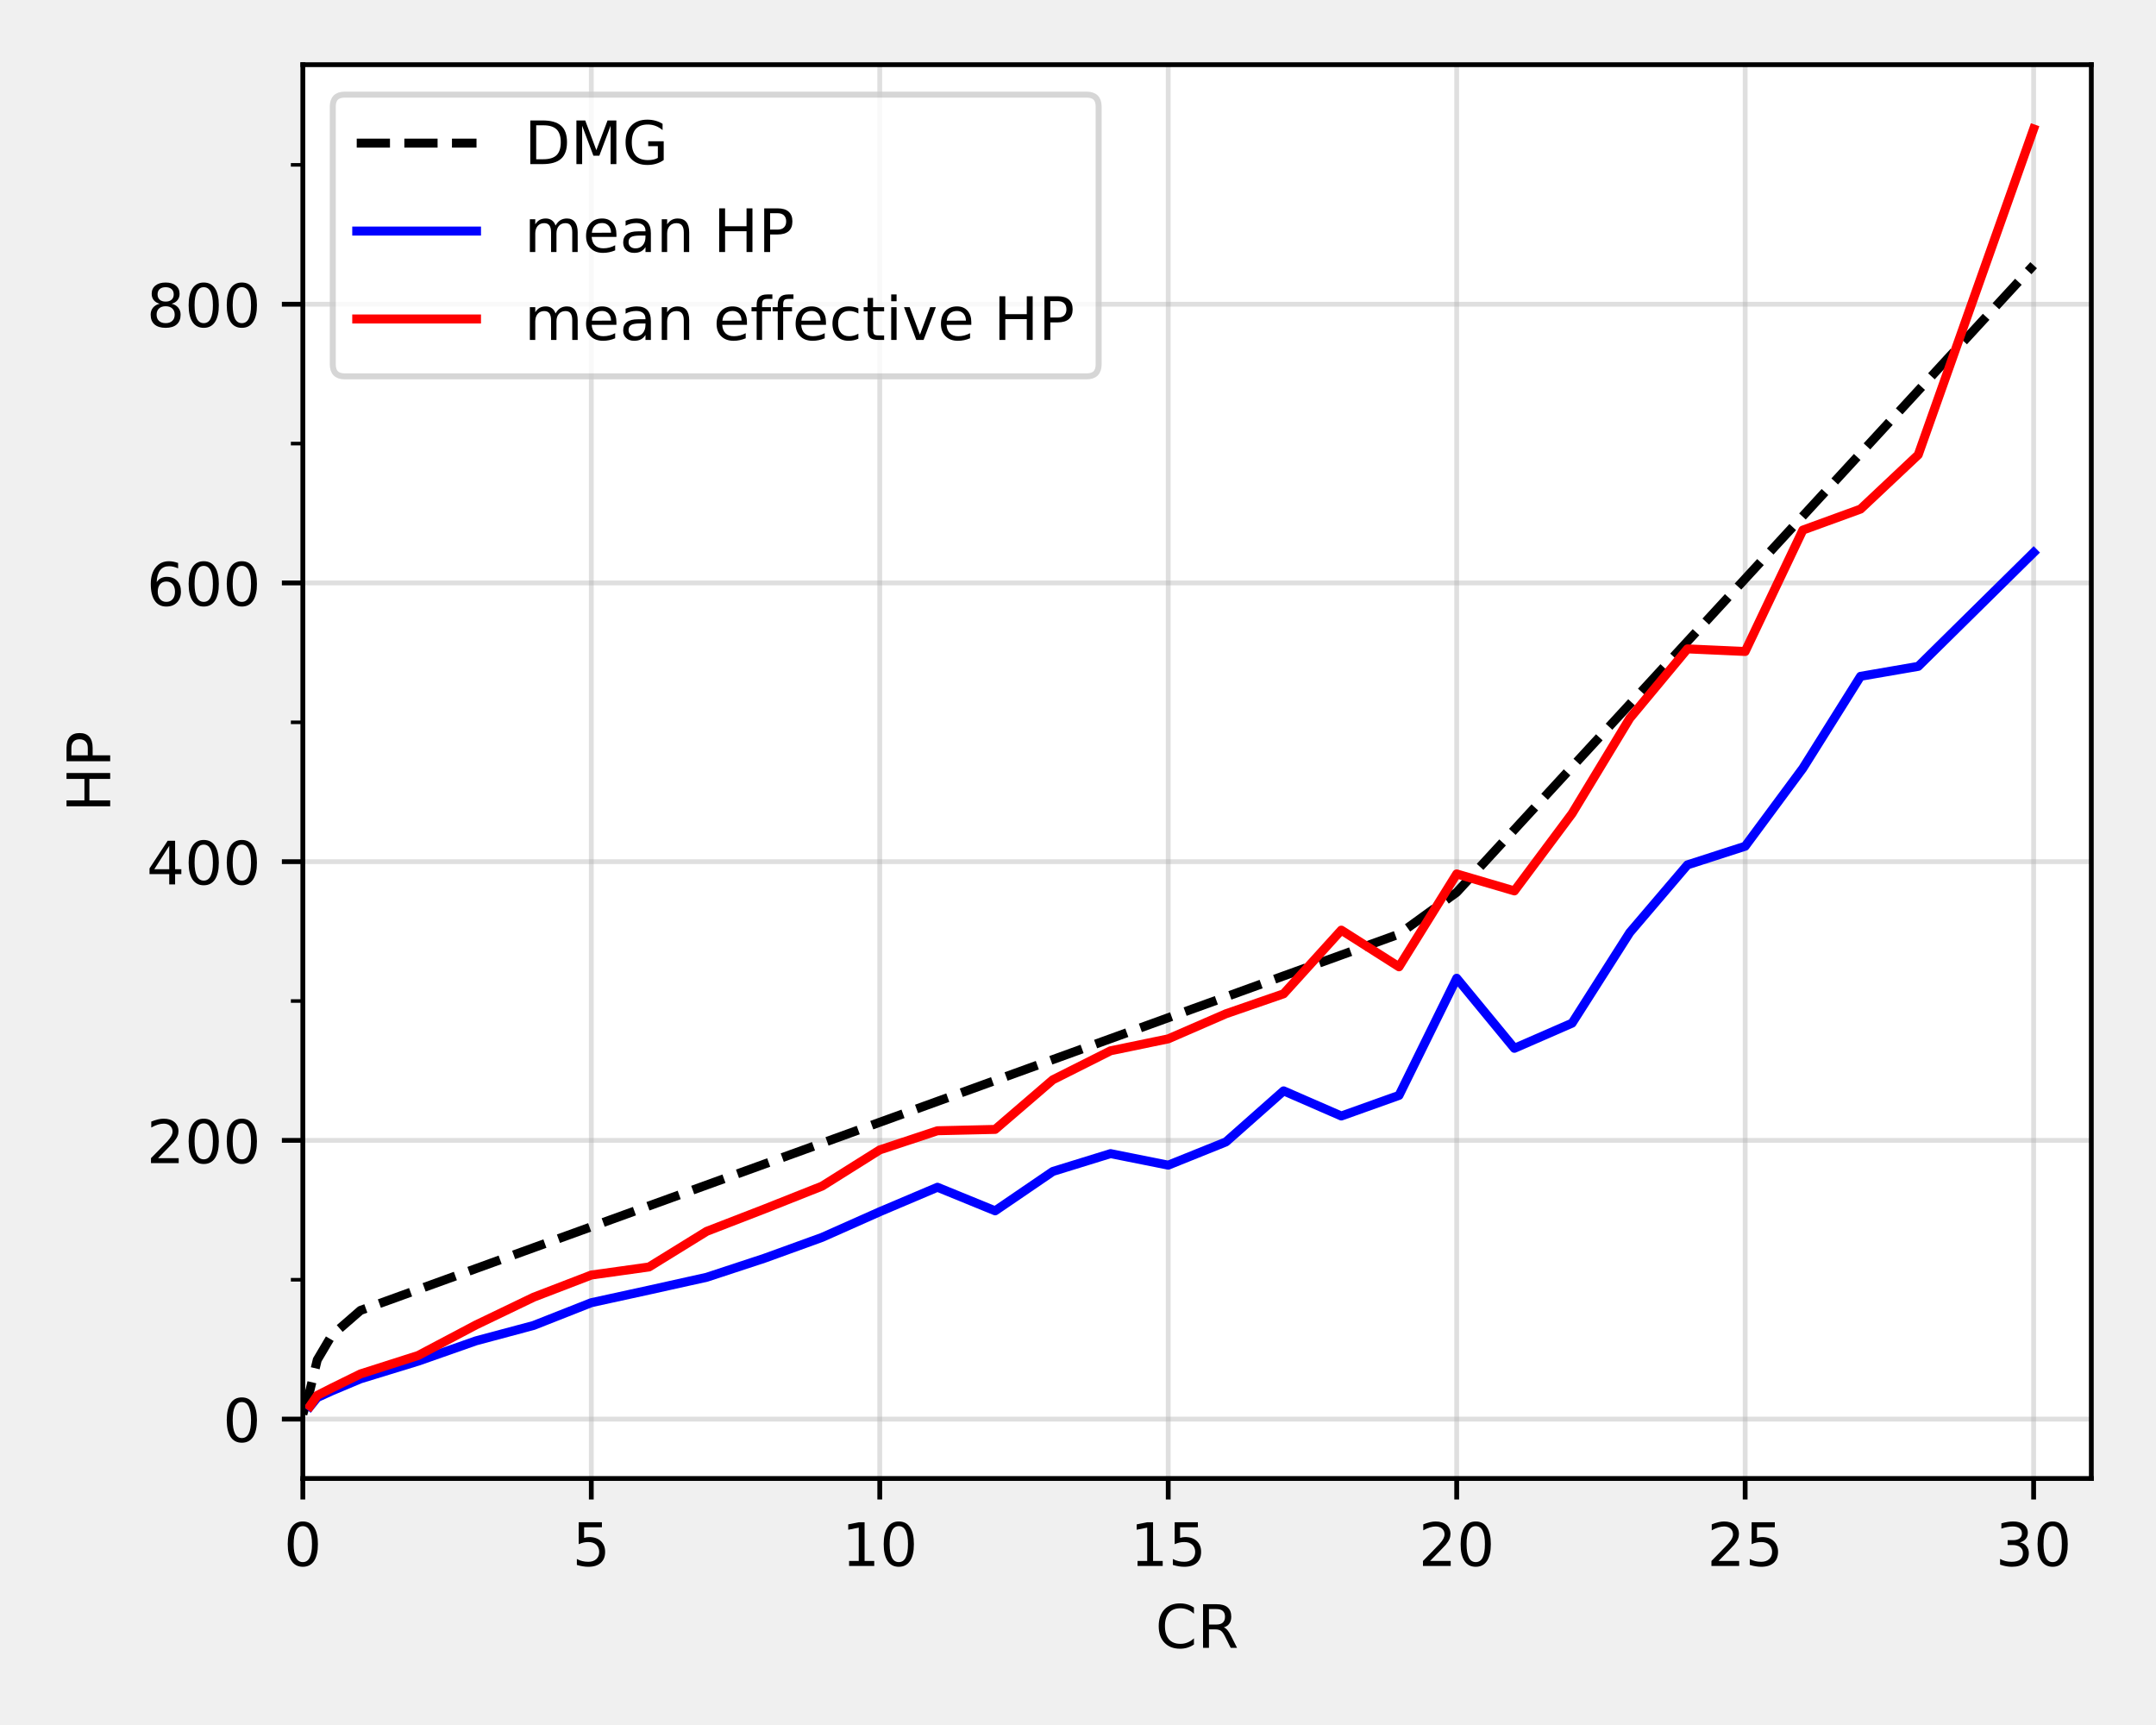
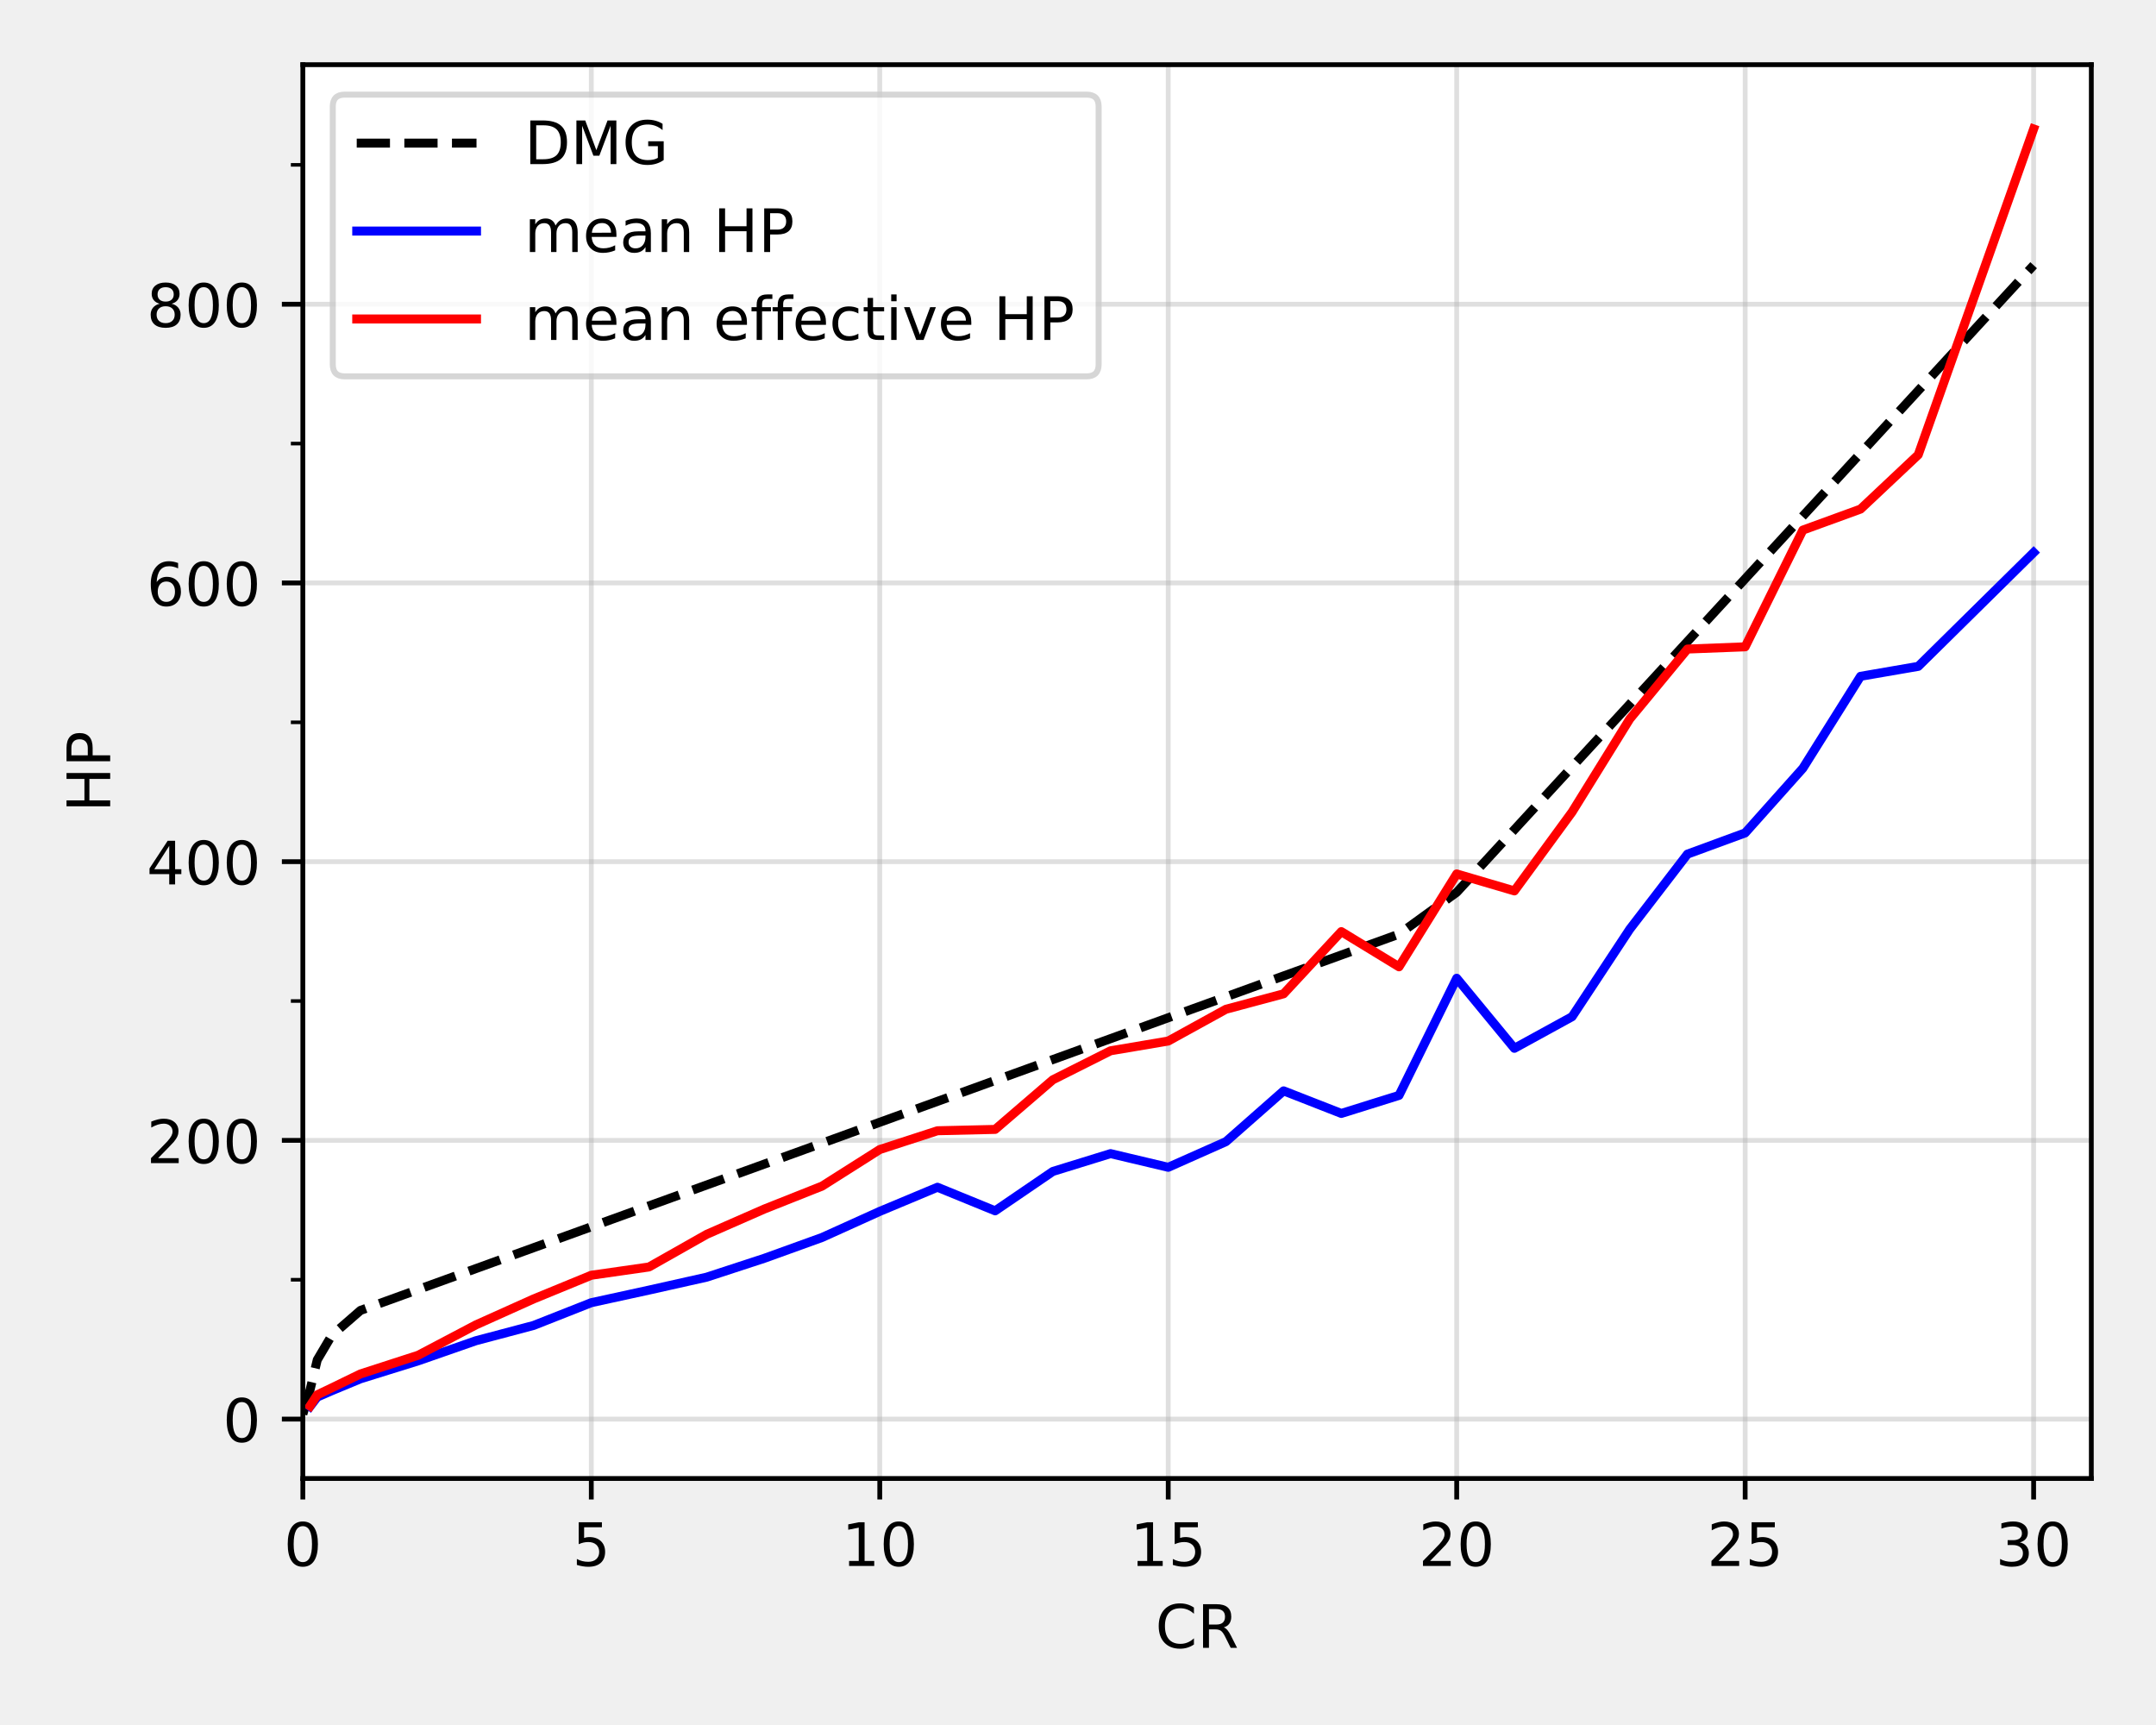
<svg xmlns="http://www.w3.org/2000/svg" xmlns:xlink="http://www.w3.org/1999/xlink" height="288pt" version="1.1" viewBox="0 0 360 288" width="360pt">
  <defs>
    <style type="text/css">*{stroke-linecap:butt;stroke-linejoin:round;}</style>
  </defs>
  <g id="figure_1">
    <g id="patch_1">
      <path d="M 0 288  L 360 288  L 360 0  L 0 0  z " style="fill:none;" />
    </g>
    <g id="axes_1">
      <g id="patch_2">
        <path d="M 50.566 246.844  L 349.2 246.844  L 349.2 10.8  L 50.566 10.8  z " style="fill:#ffffff;" />
      </g>
      <g id="matplotlib.axis_1">
        <g id="xtick_1">
          <g id="line2d_1">
-             <path clip-path="url(#p269c754203)" d="M 50.566 246.844  L 50.566 10.8  " style="fill:none;stroke:#b0b0b0;stroke-linecap:square;stroke-opacity:0.4;stroke-width:0.8;" />
+             <path clip-path="url(#p48619642fc)" d="M 50.566 246.844  L 50.566 10.8  " style="fill:none;stroke:#b0b0b0;stroke-linecap:square;stroke-opacity:0.4;stroke-width:0.8;" />
          </g>
          <g id="line2d_2">
            <defs>
-               <path d="M 0 0  L 0 3.5  " id="m56814d1c02" style="stroke:#000000;stroke-width:0.8;" />
-             </defs>
-             <g>
-               <use style="stroke:#000000;stroke-width:0.8;" x="50.566" xlink:href="#m56814d1c02" y="246.844" />
+               <path d="M 0 0  L 0 3.5  " id="mcdca0d9399" style="stroke:#000000;stroke-width:0.8;" />
+             </defs>
+             <g>
+               <use style="stroke:#000000;stroke-width:0.8;" x="50.566" xlink:href="#mcdca0d9399" y="246.844" />
            </g>
          </g>
          <g id="text_1">
            <g transform="translate(47.38437 261.4422)scale(0.1 -0.1)">
              <defs>
                <path d="M 31.781 66.406  Q 24.172 66.406 20.328 58.906  Q 16.5 51.422 16.5 36.375  Q 16.5 21.391 20.328 13.891  Q 24.172 6.391 31.781 6.391  Q 39.453 6.391 43.281 13.891  Q 47.125 21.391 47.125 36.375  Q 47.125 51.422 43.281 58.906  Q 39.453 66.406 31.781 66.406  z M 31.781 74.219  Q 44.047 74.219 50.516 64.516  Q 56.984 54.828 56.984 36.375  Q 56.984 17.969 50.516 8.266  Q 44.047 -1.422 31.781 -1.422  Q 19.531 -1.422 13.062 8.266  Q 6.594 17.969 6.594 36.375  Q 6.594 54.828 13.062 64.516  Q 19.531 74.219 31.781 74.219  z " id="DejaVuSans-48" />
              </defs>
              <use xlink:href="#DejaVuSans-48" />
            </g>
          </g>
        </g>
        <g id="xtick_2">
          <g id="line2d_3">
-             <path clip-path="url(#p269c754203)" d="M 98.732 246.844  L 98.732 10.8  " style="fill:none;stroke:#b0b0b0;stroke-linecap:square;stroke-opacity:0.4;stroke-width:0.8;" />
+             <path clip-path="url(#p48619642fc)" d="M 98.732 246.844  L 98.732 10.8  " style="fill:none;stroke:#b0b0b0;stroke-linecap:square;stroke-opacity:0.4;stroke-width:0.8;" />
          </g>
          <g id="line2d_4">
            <g>
-               <use style="stroke:#000000;stroke-width:0.8;" x="98.732" xlink:href="#m56814d1c02" y="246.844" />
+               <use style="stroke:#000000;stroke-width:0.8;" x="98.732" xlink:href="#mcdca0d9399" y="246.844" />
            </g>
          </g>
          <g id="text_2">
            <g transform="translate(95.55121 261.4422)scale(0.1 -0.1)">
              <defs>
                <path d="M 10.797 72.906  L 49.516 72.906  L 49.516 64.594  L 19.828 64.594  L 19.828 46.734  Q 21.969 47.469 24.109 47.828  Q 26.266 48.188 28.422 48.188  Q 40.625 48.188 47.75 41.5  Q 54.891 34.812 54.891 23.391  Q 54.891 11.625 47.562 5.094  Q 40.234 -1.422 26.906 -1.422  Q 22.312 -1.422 17.547 -0.641  Q 12.797 0.141 7.719 1.703  L 7.719 11.625  Q 12.109 9.234 16.797 8.062  Q 21.484 6.891 26.703 6.891  Q 35.156 6.891 40.078 11.328  Q 45.016 15.766 45.016 23.391  Q 45.016 31 40.078 35.438  Q 35.156 39.891 26.703 39.891  Q 22.75 39.891 18.812 39.016  Q 14.891 38.141 10.797 36.281  z " id="DejaVuSans-53" />
              </defs>
              <use xlink:href="#DejaVuSans-53" />
            </g>
          </g>
        </g>
        <g id="xtick_3">
          <g id="line2d_5">
-             <path clip-path="url(#p269c754203)" d="M 146.899 246.844  L 146.899 10.8  " style="fill:none;stroke:#b0b0b0;stroke-linecap:square;stroke-opacity:0.4;stroke-width:0.8;" />
+             <path clip-path="url(#p48619642fc)" d="M 146.899 246.844  L 146.899 10.8  " style="fill:none;stroke:#b0b0b0;stroke-linecap:square;stroke-opacity:0.4;stroke-width:0.8;" />
          </g>
          <g id="line2d_6">
            <g>
-               <use style="stroke:#000000;stroke-width:0.8;" x="146.899" xlink:href="#m56814d1c02" y="246.844" />
+               <use style="stroke:#000000;stroke-width:0.8;" x="146.899" xlink:href="#mcdca0d9399" y="246.844" />
            </g>
          </g>
          <g id="text_3">
            <g transform="translate(140.5368 261.4422)scale(0.1 -0.1)">
              <defs>
                <path d="M 12.406 8.297  L 28.516 8.297  L 28.516 63.922  L 10.984 60.406  L 10.984 69.391  L 28.422 72.906  L 38.281 72.906  L 38.281 8.297  L 54.391 8.297  L 54.391 0  L 12.406 0  z " id="DejaVuSans-49" />
              </defs>
              <use xlink:href="#DejaVuSans-49" />
              <use x="63.623" xlink:href="#DejaVuSans-48" />
            </g>
          </g>
        </g>
        <g id="xtick_4">
          <g id="line2d_7">
-             <path clip-path="url(#p269c754203)" d="M 195.066 246.844  L 195.066 10.8  " style="fill:none;stroke:#b0b0b0;stroke-linecap:square;stroke-opacity:0.4;stroke-width:0.8;" />
+             <path clip-path="url(#p48619642fc)" d="M 195.066 246.844  L 195.066 10.8  " style="fill:none;stroke:#b0b0b0;stroke-linecap:square;stroke-opacity:0.4;stroke-width:0.8;" />
          </g>
          <g id="line2d_8">
            <g>
-               <use style="stroke:#000000;stroke-width:0.8;" x="195.066" xlink:href="#m56814d1c02" y="246.844" />
+               <use style="stroke:#000000;stroke-width:0.8;" x="195.066" xlink:href="#mcdca0d9399" y="246.844" />
            </g>
          </g>
          <g id="text_4">
            <g transform="translate(188.7036 261.4422)scale(0.1 -0.1)">
              <use xlink:href="#DejaVuSans-49" />
              <use x="63.623" xlink:href="#DejaVuSans-53" />
            </g>
          </g>
        </g>
        <g id="xtick_5">
          <g id="line2d_9">
-             <path clip-path="url(#p269c754203)" d="M 243.233 246.844  L 243.233 10.8  " style="fill:none;stroke:#b0b0b0;stroke-linecap:square;stroke-opacity:0.4;stroke-width:0.8;" />
+             <path clip-path="url(#p48619642fc)" d="M 243.233 246.844  L 243.233 10.8  " style="fill:none;stroke:#b0b0b0;stroke-linecap:square;stroke-opacity:0.4;stroke-width:0.8;" />
          </g>
          <g id="line2d_10">
            <g>
-               <use style="stroke:#000000;stroke-width:0.8;" x="243.233" xlink:href="#m56814d1c02" y="246.844" />
+               <use style="stroke:#000000;stroke-width:0.8;" x="243.233" xlink:href="#mcdca0d9399" y="246.844" />
            </g>
          </g>
          <g id="text_5">
            <g transform="translate(236.8705 261.4422)scale(0.1 -0.1)">
              <defs>
                <path d="M 19.188 8.297  L 53.609 8.297  L 53.609 0  L 7.328 0  L 7.328 8.297  Q 12.938 14.109 22.625 23.891  Q 32.328 33.688 34.812 36.531  Q 39.547 41.844 41.422 45.531  Q 43.312 49.219 43.312 52.781  Q 43.312 58.594 39.234 62.25  Q 35.156 65.922 28.609 65.922  Q 23.969 65.922 18.812 64.312  Q 13.672 62.703 7.812 59.422  L 7.812 69.391  Q 13.766 71.781 18.938 73  Q 24.125 74.219 28.422 74.219  Q 39.75 74.219 46.484 68.547  Q 53.219 62.891 53.219 53.422  Q 53.219 48.922 51.531 44.891  Q 49.859 40.875 45.406 35.406  Q 44.188 33.984 37.641 27.219  Q 31.109 20.453 19.188 8.297  z " id="DejaVuSans-50" />
              </defs>
              <use xlink:href="#DejaVuSans-50" />
              <use x="63.623" xlink:href="#DejaVuSans-48" />
            </g>
          </g>
        </g>
        <g id="xtick_6">
          <g id="line2d_11">
-             <path clip-path="url(#p269c754203)" d="M 291.4 246.844  L 291.4 10.8  " style="fill:none;stroke:#b0b0b0;stroke-linecap:square;stroke-opacity:0.4;stroke-width:0.8;" />
+             <path clip-path="url(#p48619642fc)" d="M 291.4 246.844  L 291.4 10.8  " style="fill:none;stroke:#b0b0b0;stroke-linecap:square;stroke-opacity:0.4;stroke-width:0.8;" />
          </g>
          <g id="line2d_12">
            <g>
-               <use style="stroke:#000000;stroke-width:0.8;" x="291.4" xlink:href="#m56814d1c02" y="246.844" />
+               <use style="stroke:#000000;stroke-width:0.8;" x="291.4" xlink:href="#mcdca0d9399" y="246.844" />
            </g>
          </g>
          <g id="text_6">
            <g transform="translate(285.0373 261.4422)scale(0.1 -0.1)">
              <use xlink:href="#DejaVuSans-50" />
              <use x="63.623" xlink:href="#DejaVuSans-53" />
            </g>
          </g>
        </g>
        <g id="xtick_7">
          <g id="line2d_13">
-             <path clip-path="url(#p269c754203)" d="M 339.567 246.844  L 339.567 10.8  " style="fill:none;stroke:#b0b0b0;stroke-linecap:square;stroke-opacity:0.4;stroke-width:0.8;" />
+             <path clip-path="url(#p48619642fc)" d="M 339.567 246.844  L 339.567 10.8  " style="fill:none;stroke:#b0b0b0;stroke-linecap:square;stroke-opacity:0.4;stroke-width:0.8;" />
          </g>
          <g id="line2d_14">
            <g>
-               <use style="stroke:#000000;stroke-width:0.8;" x="339.567" xlink:href="#m56814d1c02" y="246.844" />
+               <use style="stroke:#000000;stroke-width:0.8;" x="339.567" xlink:href="#mcdca0d9399" y="246.844" />
            </g>
          </g>
          <g id="text_7">
            <g transform="translate(333.2041 261.4422)scale(0.1 -0.1)">
              <defs>
                <path d="M 40.578 39.312  Q 47.656 37.797 51.625 33  Q 55.609 28.219 55.609 21.188  Q 55.609 10.406 48.188 4.484  Q 40.766 -1.422 27.094 -1.422  Q 22.516 -1.422 17.656 -0.516  Q 12.797 0.391 7.625 2.203  L 7.625 11.719  Q 11.719 9.328 16.594 8.109  Q 21.484 6.891 26.812 6.891  Q 36.078 6.891 40.938 10.547  Q 45.797 14.203 45.797 21.188  Q 45.797 27.641 41.281 31.266  Q 36.766 34.906 28.719 34.906  L 20.219 34.906  L 20.219 43.016  L 29.109 43.016  Q 36.375 43.016 40.234 45.922  Q 44.094 48.828 44.094 54.297  Q 44.094 59.906 40.109 62.906  Q 36.141 65.922 28.719 65.922  Q 24.656 65.922 20.016 65.031  Q 15.375 64.156 9.812 62.312  L 9.812 71.094  Q 15.438 72.656 20.344 73.438  Q 25.25 74.219 29.594 74.219  Q 40.828 74.219 47.359 69.109  Q 53.906 64.016 53.906 55.328  Q 53.906 49.266 50.438 45.094  Q 46.969 40.922 40.578 39.312  z " id="DejaVuSans-51" />
              </defs>
              <use xlink:href="#DejaVuSans-51" />
              <use x="63.623" xlink:href="#DejaVuSans-48" />
            </g>
          </g>
        </g>
        <g id="text_8">
          <g transform="translate(192.9172 275.1203)scale(0.1 -0.1)">
            <defs>
              <path d="M 64.406 67.281  L 64.406 56.891  Q 59.422 61.531 53.781 63.812  Q 48.141 66.109 41.797 66.109  Q 29.297 66.109 22.656 58.469  Q 16.016 50.828 16.016 36.375  Q 16.016 21.969 22.656 14.328  Q 29.297 6.688 41.797 6.688  Q 48.141 6.688 53.781 8.984  Q 59.422 11.281 64.406 15.922  L 64.406 5.609  Q 59.234 2.094 53.438 0.328  Q 47.656 -1.422 41.219 -1.422  Q 24.656 -1.422 15.125 8.703  Q 5.609 18.844 5.609 36.375  Q 5.609 53.953 15.125 64.078  Q 24.656 74.219 41.219 74.219  Q 47.75 74.219 53.531 72.484  Q 59.328 70.75 64.406 67.281  z " id="DejaVuSans-67" />
              <path d="M 44.391 34.188  Q 47.562 33.109 50.562 29.594  Q 53.562 26.078 56.594 19.922  L 66.609 0  L 56 0  L 46.688 18.703  Q 43.062 26.031 39.672 28.422  Q 36.281 30.812 30.422 30.812  L 19.672 30.812  L 19.672 0  L 9.812 0  L 9.812 72.906  L 32.078 72.906  Q 44.578 72.906 50.734 67.672  Q 56.891 62.453 56.891 51.906  Q 56.891 45.016 53.688 40.469  Q 50.484 35.938 44.391 34.188  z M 19.672 64.797  L 19.672 38.922  L 32.078 38.922  Q 39.203 38.922 42.844 42.219  Q 46.484 45.516 46.484 51.906  Q 46.484 58.297 42.844 61.547  Q 39.203 64.797 32.078 64.797  z " id="DejaVuSans-82" />
            </defs>
            <use xlink:href="#DejaVuSans-67" />
            <use x="69.824" xlink:href="#DejaVuSans-82" />
          </g>
        </g>
      </g>
      <g id="matplotlib.axis_2">
        <g id="ytick_1">
          <g id="line2d_15">
-             <path clip-path="url(#p269c754203)" d="M 50.566 236.929  L 349.2 236.929  " style="fill:none;stroke:#b0b0b0;stroke-linecap:square;stroke-opacity:0.4;stroke-width:0.8;" />
+             <path clip-path="url(#p48619642fc)" d="M 50.566 236.929  L 349.2 236.929  " style="fill:none;stroke:#b0b0b0;stroke-linecap:square;stroke-opacity:0.4;stroke-width:0.8;" />
          </g>
          <g id="line2d_16">
            <defs>
-               <path d="M 0 0  L -3.5 0  " id="m4196ffa726" style="stroke:#000000;stroke-width:0.8;" />
-             </defs>
-             <g>
-               <use style="stroke:#000000;stroke-width:0.8;" x="50.566" xlink:href="#m4196ffa726" y="236.929" />
+               <path d="M 0 0  L -3.5 0  " id="m11ad06d0b3" style="stroke:#000000;stroke-width:0.8;" />
+             </defs>
+             <g>
+               <use style="stroke:#000000;stroke-width:0.8;" x="50.566" xlink:href="#m11ad06d0b3" y="236.929" />
            </g>
          </g>
          <g id="text_9">
            <g transform="translate(37.20312 240.7281)scale(0.1 -0.1)">
              <use xlink:href="#DejaVuSans-48" />
            </g>
          </g>
        </g>
        <g id="ytick_2">
          <g id="line2d_17">
-             <path clip-path="url(#p269c754203)" d="M 50.566 190.395  L 349.2 190.395  " style="fill:none;stroke:#b0b0b0;stroke-linecap:square;stroke-opacity:0.4;stroke-width:0.8;" />
+             <path clip-path="url(#p48619642fc)" d="M 50.566 190.395  L 349.2 190.395  " style="fill:none;stroke:#b0b0b0;stroke-linecap:square;stroke-opacity:0.4;stroke-width:0.8;" />
          </g>
          <g id="line2d_18">
            <g>
-               <use style="stroke:#000000;stroke-width:0.8;" x="50.566" xlink:href="#m4196ffa726" y="190.395" />
+               <use style="stroke:#000000;stroke-width:0.8;" x="50.566" xlink:href="#m11ad06d0b3" y="190.395" />
            </g>
          </g>
          <g id="text_10">
            <g transform="translate(24.47812 194.1937)scale(0.1 -0.1)">
              <use xlink:href="#DejaVuSans-50" />
              <use x="63.623" xlink:href="#DejaVuSans-48" />
              <use x="127.246" xlink:href="#DejaVuSans-48" />
            </g>
          </g>
        </g>
        <g id="ytick_3">
          <g id="line2d_19">
-             <path clip-path="url(#p269c754203)" d="M 50.566 143.86  L 349.2 143.86  " style="fill:none;stroke:#b0b0b0;stroke-linecap:square;stroke-opacity:0.4;stroke-width:0.8;" />
+             <path clip-path="url(#p48619642fc)" d="M 50.566 143.86  L 349.2 143.86  " style="fill:none;stroke:#b0b0b0;stroke-linecap:square;stroke-opacity:0.4;stroke-width:0.8;" />
          </g>
          <g id="line2d_20">
            <g>
-               <use style="stroke:#000000;stroke-width:0.8;" x="50.566" xlink:href="#m4196ffa726" y="143.86" />
+               <use style="stroke:#000000;stroke-width:0.8;" x="50.566" xlink:href="#m11ad06d0b3" y="143.86" />
            </g>
          </g>
          <g id="text_11">
            <g transform="translate(24.47812 147.6594)scale(0.1 -0.1)">
              <defs>
                <path d="M 37.797 64.312  L 12.891 25.391  L 37.797 25.391  z M 35.203 72.906  L 47.609 72.906  L 47.609 25.391  L 58.016 25.391  L 58.016 17.188  L 47.609 17.188  L 47.609 0  L 37.797 0  L 37.797 17.188  L 4.891 17.188  L 4.891 26.703  z " id="DejaVuSans-52" />
              </defs>
              <use xlink:href="#DejaVuSans-52" />
              <use x="63.623" xlink:href="#DejaVuSans-48" />
              <use x="127.246" xlink:href="#DejaVuSans-48" />
            </g>
          </g>
        </g>
        <g id="ytick_4">
          <g id="line2d_21">
-             <path clip-path="url(#p269c754203)" d="M 50.566 97.326  L 349.2 97.326  " style="fill:none;stroke:#b0b0b0;stroke-linecap:square;stroke-opacity:0.4;stroke-width:0.8;" />
+             <path clip-path="url(#p48619642fc)" d="M 50.566 97.326  L 349.2 97.326  " style="fill:none;stroke:#b0b0b0;stroke-linecap:square;stroke-opacity:0.4;stroke-width:0.8;" />
          </g>
          <g id="line2d_22">
            <g>
-               <use style="stroke:#000000;stroke-width:0.8;" x="50.566" xlink:href="#m4196ffa726" y="97.326" />
+               <use style="stroke:#000000;stroke-width:0.8;" x="50.566" xlink:href="#m11ad06d0b3" y="97.326" />
            </g>
          </g>
          <g id="text_12">
            <g transform="translate(24.47812 101.1251)scale(0.1 -0.1)">
              <defs>
                <path d="M 33.016 40.375  Q 26.375 40.375 22.484 35.828  Q 18.609 31.297 18.609 23.391  Q 18.609 15.531 22.484 10.953  Q 26.375 6.391 33.016 6.391  Q 39.656 6.391 43.531 10.953  Q 47.406 15.531 47.406 23.391  Q 47.406 31.297 43.531 35.828  Q 39.656 40.375 33.016 40.375  z M 52.594 71.297  L 52.594 62.312  Q 48.875 64.062 45.094 64.984  Q 41.312 65.922 37.594 65.922  Q 27.828 65.922 22.672 59.328  Q 17.531 52.734 16.797 39.406  Q 19.672 43.656 24.016 45.922  Q 28.375 48.188 33.594 48.188  Q 44.578 48.188 50.953 41.516  Q 57.328 34.859 57.328 23.391  Q 57.328 12.156 50.688 5.359  Q 44.047 -1.422 33.016 -1.422  Q 20.359 -1.422 13.672 8.266  Q 6.984 17.969 6.984 36.375  Q 6.984 53.656 15.188 63.938  Q 23.391 74.219 37.203 74.219  Q 40.922 74.219 44.703 73.484  Q 48.484 72.75 52.594 71.297  z " id="DejaVuSans-54" />
              </defs>
              <use xlink:href="#DejaVuSans-54" />
              <use x="63.623" xlink:href="#DejaVuSans-48" />
              <use x="127.246" xlink:href="#DejaVuSans-48" />
            </g>
          </g>
        </g>
        <g id="ytick_5">
          <g id="line2d_23">
-             <path clip-path="url(#p269c754203)" d="M 50.566 50.792  L 349.2 50.792  " style="fill:none;stroke:#b0b0b0;stroke-linecap:square;stroke-opacity:0.4;stroke-width:0.8;" />
+             <path clip-path="url(#p48619642fc)" d="M 50.566 50.792  L 349.2 50.792  " style="fill:none;stroke:#b0b0b0;stroke-linecap:square;stroke-opacity:0.4;stroke-width:0.8;" />
          </g>
          <g id="line2d_24">
            <g>
-               <use style="stroke:#000000;stroke-width:0.8;" x="50.566" xlink:href="#m4196ffa726" y="50.792" />
+               <use style="stroke:#000000;stroke-width:0.8;" x="50.566" xlink:href="#m11ad06d0b3" y="50.792" />
            </g>
          </g>
          <g id="text_13">
            <g transform="translate(24.47812 54.59081)scale(0.1 -0.1)">
              <defs>
                <path d="M 31.781 34.625  Q 24.75 34.625 20.719 30.859  Q 16.703 27.094 16.703 20.516  Q 16.703 13.922 20.719 10.156  Q 24.75 6.391 31.781 6.391  Q 38.812 6.391 42.859 10.172  Q 46.922 13.969 46.922 20.516  Q 46.922 27.094 42.891 30.859  Q 38.875 34.625 31.781 34.625  z M 21.922 38.812  Q 15.578 40.375 12.031 44.719  Q 8.5 49.078 8.5 55.328  Q 8.5 64.062 14.719 69.141  Q 20.953 74.219 31.781 74.219  Q 42.672 74.219 48.875 69.141  Q 55.078 64.062 55.078 55.328  Q 55.078 49.078 51.531 44.719  Q 48 40.375 41.703 38.812  Q 48.828 37.156 52.797 32.312  Q 56.781 27.484 56.781 20.516  Q 56.781 9.906 50.312 4.234  Q 43.844 -1.422 31.781 -1.422  Q 19.734 -1.422 13.25 4.234  Q 6.781 9.906 6.781 20.516  Q 6.781 27.484 10.781 32.312  Q 14.797 37.156 21.922 38.812  z M 18.312 54.391  Q 18.312 48.734 21.844 45.562  Q 25.391 42.391 31.781 42.391  Q 38.141 42.391 41.719 45.562  Q 45.312 48.734 45.312 54.391  Q 45.312 60.062 41.719 63.234  Q 38.141 66.406 31.781 66.406  Q 25.391 66.406 21.844 63.234  Q 18.312 60.062 18.312 54.391  z " id="DejaVuSans-56" />
              </defs>
              <use xlink:href="#DejaVuSans-56" />
              <use x="63.623" xlink:href="#DejaVuSans-48" />
              <use x="127.246" xlink:href="#DejaVuSans-48" />
            </g>
          </g>
        </g>
        <g id="ytick_6">
          <g id="line2d_25">
            <defs>
-               <path d="M 0 0  L -2 0  " id="ma2c54f277b" style="stroke:#000000;stroke-width:0.6;" />
-             </defs>
-             <g>
-               <use style="stroke:#000000;stroke-width:0.6;" x="50.566" xlink:href="#ma2c54f277b" y="213.662" />
+               <path d="M 0 0  L -2 0  " id="m281e0d5f0f" style="stroke:#000000;stroke-width:0.6;" />
+             </defs>
+             <g>
+               <use style="stroke:#000000;stroke-width:0.6;" x="50.566" xlink:href="#m281e0d5f0f" y="213.662" />
            </g>
          </g>
        </g>
        <g id="ytick_7">
          <g id="line2d_26">
            <g>
-               <use style="stroke:#000000;stroke-width:0.6;" x="50.566" xlink:href="#ma2c54f277b" y="167.127" />
+               <use style="stroke:#000000;stroke-width:0.6;" x="50.566" xlink:href="#m281e0d5f0f" y="167.127" />
            </g>
          </g>
        </g>
        <g id="ytick_8">
          <g id="line2d_27">
            <g>
-               <use style="stroke:#000000;stroke-width:0.6;" x="50.566" xlink:href="#ma2c54f277b" y="120.593" />
+               <use style="stroke:#000000;stroke-width:0.6;" x="50.566" xlink:href="#m281e0d5f0f" y="120.593" />
            </g>
          </g>
        </g>
        <g id="ytick_9">
          <g id="line2d_28">
            <g>
-               <use style="stroke:#000000;stroke-width:0.6;" x="50.566" xlink:href="#ma2c54f277b" y="74.059" />
+               <use style="stroke:#000000;stroke-width:0.6;" x="50.566" xlink:href="#m281e0d5f0f" y="74.059" />
            </g>
          </g>
        </g>
        <g id="ytick_10">
          <g id="line2d_29">
            <g>
-               <use style="stroke:#000000;stroke-width:0.6;" x="50.566" xlink:href="#ma2c54f277b" y="27.524" />
+               <use style="stroke:#000000;stroke-width:0.6;" x="50.566" xlink:href="#m281e0d5f0f" y="27.524" />
            </g>
          </g>
        </g>
        <g id="text_14">
          <g transform="translate(18.39844 135.5969)rotate(-90)scale(0.1 -0.1)">
            <defs>
              <path d="M 9.812 72.906  L 19.672 72.906  L 19.672 43.016  L 55.516 43.016  L 55.516 72.906  L 65.375 72.906  L 65.375 0  L 55.516 0  L 55.516 34.719  L 19.672 34.719  L 19.672 0  L 9.812 0  z " id="DejaVuSans-72" />
              <path d="M 19.672 64.797  L 19.672 37.406  L 32.078 37.406  Q 38.969 37.406 42.719 40.969  Q 46.484 44.531 46.484 51.125  Q 46.484 57.672 42.719 61.234  Q 38.969 64.797 32.078 64.797  z M 9.812 72.906  L 32.078 72.906  Q 44.344 72.906 50.609 67.359  Q 56.891 61.812 56.891 51.125  Q 56.891 40.328 50.609 34.812  Q 44.344 29.297 32.078 29.297  L 19.672 29.297  L 19.672 0  L 9.812 0  z " id="DejaVuSans-80" />
            </defs>
            <use xlink:href="#DejaVuSans-72" />
            <use x="75.195" xlink:href="#DejaVuSans-80" />
          </g>
        </g>
      </g>
      <g id="line2d_30">
-         <path clip-path="url(#p269c754203)" d="M 50.566 236.114  L 51.77 232.043  L 52.974 227.04  L 55.382 222.969  L 60.199 218.78  L 69.832 215.29  L 79.466 211.8  L 89.099 208.31  L 98.732 204.82  L 108.366 201.33  L 117.999 197.84  L 127.633 194.35  L 137.266 190.86  L 146.899 187.37  L 156.533 183.88  L 166.166 180.39  L 175.799 176.9  L 185.433 173.41  L 195.066 169.919  L 204.699 166.429  L 214.333 162.939  L 223.966 159.449  L 233.6 155.959  L 243.233 148.979  L 252.866 138.509  L 262.5 128.039  L 272.133 117.568  L 281.766 107.098  L 291.4 96.628  L 301.033 86.158  L 310.667 75.687  L 320.3 65.217  L 329.933 54.747  L 339.567 44.277  " style="fill:none;stroke:#000000;stroke-dasharray:5.55,2.4;stroke-dashoffset:0;stroke-width:1.5;" />
+         <path clip-path="url(#p48619642fc)" d="M 50.566 236.114  L 51.77 232.043  L 52.974 227.04  L 55.382 222.969  L 60.199 218.78  L 69.832 215.29  L 79.466 211.8  L 89.099 208.31  L 98.732 204.82  L 108.366 201.33  L 117.999 197.84  L 127.633 194.35  L 137.266 190.86  L 146.899 187.37  L 156.533 183.88  L 166.166 180.39  L 175.799 176.9  L 185.433 173.41  L 195.066 169.919  L 204.699 166.429  L 214.333 162.939  L 223.966 159.449  L 233.6 155.959  L 243.233 148.979  L 252.866 138.509  L 262.5 128.039  L 272.133 117.568  L 281.766 107.098  L 291.4 96.628  L 301.033 86.158  L 310.667 75.687  L 320.3 65.217  L 329.933 54.747  L 339.567 44.277  " style="fill:none;stroke:#000000;stroke-dasharray:5.55,2.4;stroke-dashoffset:0;stroke-width:1.5;" />
      </g>
      <g id="line2d_31">
-         <path clip-path="url(#p269c754203)" d="M 51.77 234.82  L 52.974 233.328  L 55.382 232.23  L 60.199 230.205  L 69.832 227.253  L 79.466 223.867  L 89.099 221.29  L 98.732 217.491  L 108.366 215.389  L 117.999 213.25  L 127.633 210.079  L 137.266 206.588  L 146.899 202.304  L 156.533 198.22  L 166.166 202.154  L 175.799 195.582  L 185.433 192.605  L 195.066 194.53  L 204.699 190.652  L 214.333 182.127  L 223.966 186.323  L 233.6 182.884  L 243.233 163.327  L 252.866 175.023  L 262.5 170.821  L 272.133 155.693  L 281.766 144.395  L 291.4 141.284  L 301.033 128.271  L 310.667 112.915  L 320.3 111.253  L 339.567 92.246  " style="fill:none;stroke:#0000ff;stroke-linecap:square;stroke-width:1.5;" />
+         <path clip-path="url(#p48619642fc)" d="M 51.77 234.82  L 52.974 233.244  L 55.382 232.198  L 60.199 230.199  L 69.832 227.202  L 79.466 223.844  L 89.099 221.29  L 98.732 217.49  L 108.366 215.389  L 117.999 213.231  L 127.633 210.079  L 137.266 206.603  L 146.899 202.248  L 156.533 198.22  L 166.166 202.154  L 175.799 195.582  L 185.433 192.605  L 195.066 194.887  L 204.699 190.608  L 214.333 182.127  L 223.966 185.896  L 233.6 182.884  L 243.233 163.327  L 252.866 175.023  L 262.5 169.742  L 272.133 155.129  L 281.766 142.6  L 291.4 139.061  L 301.033 128.271  L 310.667 112.915  L 320.3 111.253  L 339.567 92.246  " style="fill:none;stroke:#0000ff;stroke-linecap:square;stroke-width:1.5;" />
      </g>
      <g id="line2d_32">
-         <path clip-path="url(#p269c754203)" d="M 51.77 234.736  L 52.974 232.975  L 55.382 231.749  L 60.199 229.38  L 69.832 226.302  L 79.466 221.211  L 89.099 216.578  L 98.732 212.874  L 108.366 211.529  L 117.999 205.581  L 127.633 201.852  L 137.266 198.029  L 146.899 191.98  L 156.533 188.787  L 166.166 188.561  L 175.799 180.277  L 185.433 175.437  L 195.066 173.444  L 204.699 169.257  L 214.333 165.923  L 223.966 155.294  L 233.6 161.414  L 243.233 145.908  L 252.866 148.74  L 262.5 135.827  L 272.133 119.923  L 281.766 108.336  L 291.4 108.767  L 301.033 88.502  L 310.667 84.994  L 320.3 75.927  L 339.567 21.529  " style="fill:none;stroke:#ff0000;stroke-linecap:square;stroke-width:1.5;" />
+         <path clip-path="url(#p48619642fc)" d="M 51.77 234.736  L 52.974 232.874  L 55.382 231.722  L 60.199 229.383  L 69.832 226.265  L 79.466 221.196  L 89.099 216.867  L 98.732 212.91  L 108.366 211.529  L 117.999 206.08  L 127.633 201.852  L 137.266 198.027  L 146.899 191.92  L 156.533 188.787  L 166.166 188.561  L 175.799 180.277  L 185.433 175.437  L 195.066 173.808  L 204.699 168.504  L 214.333 165.923  L 223.966 155.54  L 233.6 161.414  L 243.233 145.908  L 252.866 148.74  L 262.5 135.574  L 272.133 120.033  L 281.766 108.362  L 291.4 107.991  L 301.033 88.502  L 310.667 84.994  L 320.3 75.927  L 339.567 21.529  " style="fill:none;stroke:#ff0000;stroke-linecap:square;stroke-width:1.5;" />
      </g>
      <g id="patch_3">
        <path d="M 50.566 246.844  L 50.566 10.8  " style="fill:none;stroke:#000000;stroke-linecap:square;stroke-linejoin:miter;stroke-width:0.8;" />
      </g>
      <g id="patch_4">
        <path d="M 349.2 246.844  L 349.2 10.8  " style="fill:none;stroke:#000000;stroke-linecap:square;stroke-linejoin:miter;stroke-width:0.8;" />
      </g>
      <g id="patch_5">
        <path d="M 50.566 246.844  L 349.2 246.844  " style="fill:none;stroke:#000000;stroke-linecap:square;stroke-linejoin:miter;stroke-width:0.8;" />
      </g>
      <g id="patch_6">
        <path d="M 50.566 10.8  L 349.2 10.8  " style="fill:none;stroke:#000000;stroke-linecap:square;stroke-linejoin:miter;stroke-width:0.8;" />
      </g>
      <g id="legend_1">
        <g id="patch_7">
          <path d="M 57.566 62.834  L 181.447 62.834  Q 183.447 62.834 183.447 60.834  L 183.447 17.8  Q 183.447 15.8 181.447 15.8  L 57.566 15.8  Q 55.566 15.8 55.566 17.8  L 55.566 60.834  Q 55.566 62.834 57.566 62.834  z " style="fill:#ffffff;opacity:0.8;stroke:#cccccc;stroke-linejoin:miter;" />
        </g>
        <g id="line2d_33">
          <path d="M 59.566 23.898  L 79.566 23.898  " style="fill:none;stroke:#000000;stroke-dasharray:5.55,2.4;stroke-dashoffset:0;stroke-width:1.5;" />
        </g>
        <g id="line2d_34" />
        <g id="text_15">
          <g transform="translate(87.56562 27.39844)scale(0.1 -0.1)">
            <defs>
              <path d="M 19.672 64.797  L 19.672 8.109  L 31.594 8.109  Q 46.688 8.109 53.688 14.938  Q 60.688 21.781 60.688 36.531  Q 60.688 51.172 53.688 57.984  Q 46.688 64.797 31.594 64.797  z M 9.812 72.906  L 30.078 72.906  Q 51.266 72.906 61.172 64.094  Q 71.094 55.281 71.094 36.531  Q 71.094 17.672 61.125 8.828  Q 51.172 0 30.078 0  L 9.812 0  z " id="DejaVuSans-68" />
              <path d="M 9.812 72.906  L 24.516 72.906  L 43.109 23.297  L 61.812 72.906  L 76.516 72.906  L 76.516 0  L 66.891 0  L 66.891 64.016  L 48.094 14.016  L 38.188 14.016  L 19.391 64.016  L 19.391 0  L 9.812 0  z " id="DejaVuSans-77" />
              <path d="M 59.516 10.406  L 59.516 29.984  L 43.406 29.984  L 43.406 38.094  L 69.281 38.094  L 69.281 6.781  Q 63.578 2.734 56.688 0.656  Q 49.812 -1.422 42 -1.422  Q 24.906 -1.422 15.25 8.562  Q 5.609 18.562 5.609 36.375  Q 5.609 54.25 15.25 64.234  Q 24.906 74.219 42 74.219  Q 49.125 74.219 55.547 72.453  Q 61.969 70.703 67.391 67.281  L 67.391 56.781  Q 61.922 61.422 55.766 63.766  Q 49.609 66.109 42.828 66.109  Q 29.438 66.109 22.719 58.641  Q 16.016 51.172 16.016 36.375  Q 16.016 21.625 22.719 14.156  Q 29.438 6.688 42.828 6.688  Q 48.047 6.688 52.141 7.594  Q 56.25 8.5 59.516 10.406  z " id="DejaVuSans-71" />
            </defs>
            <use xlink:href="#DejaVuSans-68" />
            <use x="77.002" xlink:href="#DejaVuSans-77" />
            <use x="163.281" xlink:href="#DejaVuSans-71" />
          </g>
        </g>
        <g id="line2d_35">
          <path d="M 59.566 38.577  L 79.566 38.577  " style="fill:none;stroke:#0000ff;stroke-linecap:square;stroke-width:1.5;" />
        </g>
        <g id="line2d_36" />
        <g id="text_16">
          <g transform="translate(87.56562 42.07656)scale(0.1 -0.1)">
            <defs>
              <path d="M 52 44.188  Q 55.375 50.25 60.062 53.125  Q 64.75 56 71.094 56  Q 79.641 56 84.281 50.016  Q 88.922 44.047 88.922 33.016  L 88.922 0  L 79.891 0  L 79.891 32.719  Q 79.891 40.578 77.094 44.375  Q 74.312 48.188 68.609 48.188  Q 61.625 48.188 57.562 43.547  Q 53.516 38.922 53.516 30.906  L 53.516 0  L 44.484 0  L 44.484 32.719  Q 44.484 40.625 41.703 44.406  Q 38.922 48.188 33.109 48.188  Q 26.219 48.188 22.156 43.531  Q 18.109 38.875 18.109 30.906  L 18.109 0  L 9.078 0  L 9.078 54.688  L 18.109 54.688  L 18.109 46.188  Q 21.188 51.219 25.484 53.609  Q 29.781 56 35.688 56  Q 41.656 56 45.828 52.969  Q 50 49.953 52 44.188  z " id="DejaVuSans-109" />
              <path d="M 56.203 29.594  L 56.203 25.203  L 14.891 25.203  Q 15.484 15.922 20.484 11.062  Q 25.484 6.203 34.422 6.203  Q 39.594 6.203 44.453 7.469  Q 49.312 8.734 54.109 11.281  L 54.109 2.781  Q 49.266 0.734 44.188 -0.344  Q 39.109 -1.422 33.891 -1.422  Q 20.797 -1.422 13.156 6.188  Q 5.516 13.812 5.516 26.812  Q 5.516 40.234 12.766 48.109  Q 20.016 56 32.328 56  Q 43.359 56 49.781 48.891  Q 56.203 41.797 56.203 29.594  z M 47.219 32.234  Q 47.125 39.594 43.094 43.984  Q 39.062 48.391 32.422 48.391  Q 24.906 48.391 20.391 44.141  Q 15.875 39.891 15.188 32.172  z " id="DejaVuSans-101" />
              <path d="M 34.281 27.484  Q 23.391 27.484 19.188 25  Q 14.984 22.516 14.984 16.5  Q 14.984 11.719 18.141 8.906  Q 21.297 6.109 26.703 6.109  Q 34.188 6.109 38.703 11.406  Q 43.219 16.703 43.219 25.484  L 43.219 27.484  z M 52.203 31.203  L 52.203 0  L 43.219 0  L 43.219 8.297  Q 40.141 3.328 35.547 0.953  Q 30.953 -1.422 24.312 -1.422  Q 15.922 -1.422 10.953 3.297  Q 6 8.016 6 15.922  Q 6 25.141 12.172 29.828  Q 18.359 34.516 30.609 34.516  L 43.219 34.516  L 43.219 35.406  Q 43.219 41.609 39.141 45  Q 35.062 48.391 27.688 48.391  Q 23 48.391 18.547 47.266  Q 14.109 46.141 10.016 43.891  L 10.016 52.203  Q 14.938 54.109 19.578 55.047  Q 24.219 56 28.609 56  Q 40.484 56 46.344 49.844  Q 52.203 43.703 52.203 31.203  z " id="DejaVuSans-97" />
              <path d="M 54.891 33.016  L 54.891 0  L 45.906 0  L 45.906 32.719  Q 45.906 40.484 42.875 44.328  Q 39.844 48.188 33.797 48.188  Q 26.516 48.188 22.312 43.547  Q 18.109 38.922 18.109 30.906  L 18.109 0  L 9.078 0  L 9.078 54.688  L 18.109 54.688  L 18.109 46.188  Q 21.344 51.125 25.703 53.562  Q 30.078 56 35.797 56  Q 45.219 56 50.047 50.172  Q 54.891 44.344 54.891 33.016  z " id="DejaVuSans-110" />
              <path id="DejaVuSans-32" />
            </defs>
            <use xlink:href="#DejaVuSans-109" />
            <use x="97.412" xlink:href="#DejaVuSans-101" />
            <use x="158.936" xlink:href="#DejaVuSans-97" />
            <use x="220.215" xlink:href="#DejaVuSans-110" />
            <use x="283.594" xlink:href="#DejaVuSans-32" />
            <use x="315.381" xlink:href="#DejaVuSans-72" />
            <use x="390.576" xlink:href="#DejaVuSans-80" />
          </g>
        </g>
        <g id="line2d_37">
          <path d="M 59.566 53.255  L 79.566 53.255  " style="fill:none;stroke:#ff0000;stroke-linecap:square;stroke-width:1.5;" />
        </g>
        <g id="line2d_38" />
        <g id="text_17">
          <g transform="translate(87.56562 56.75469)scale(0.1 -0.1)">
            <defs>
              <path d="M 37.109 75.984  L 37.109 68.5  L 28.516 68.5  Q 23.688 68.5 21.797 66.547  Q 19.922 64.594 19.922 59.516  L 19.922 54.688  L 34.719 54.688  L 34.719 47.703  L 19.922 47.703  L 19.922 0  L 10.891 0  L 10.891 47.703  L 2.297 47.703  L 2.297 54.688  L 10.891 54.688  L 10.891 58.5  Q 10.891 67.625 15.141 71.797  Q 19.391 75.984 28.609 75.984  z " id="DejaVuSans-102" />
              <path d="M 48.781 52.594  L 48.781 44.188  Q 44.969 46.297 41.141 47.344  Q 37.312 48.391 33.406 48.391  Q 24.656 48.391 19.812 42.844  Q 14.984 37.312 14.984 27.297  Q 14.984 17.281 19.812 11.734  Q 24.656 6.203 33.406 6.203  Q 37.312 6.203 41.141 7.25  Q 44.969 8.297 48.781 10.406  L 48.781 2.094  Q 45.016 0.344 40.984 -0.531  Q 36.969 -1.422 32.422 -1.422  Q 20.062 -1.422 12.781 6.344  Q 5.516 14.109 5.516 27.297  Q 5.516 40.672 12.859 48.328  Q 20.219 56 33.016 56  Q 37.156 56 41.109 55.141  Q 45.062 54.297 48.781 52.594  z " id="DejaVuSans-99" />
              <path d="M 18.312 70.219  L 18.312 54.688  L 36.812 54.688  L 36.812 47.703  L 18.312 47.703  L 18.312 18.016  Q 18.312 11.328 20.141 9.422  Q 21.969 7.516 27.594 7.516  L 36.812 7.516  L 36.812 0  L 27.594 0  Q 17.188 0 13.234 3.875  Q 9.281 7.766 9.281 18.016  L 9.281 47.703  L 2.688 47.703  L 2.688 54.688  L 9.281 54.688  L 9.281 70.219  z " id="DejaVuSans-116" />
              <path d="M 9.422 54.688  L 18.406 54.688  L 18.406 0  L 9.422 0  z M 9.422 75.984  L 18.406 75.984  L 18.406 64.594  L 9.422 64.594  z " id="DejaVuSans-105" />
              <path d="M 2.984 54.688  L 12.5 54.688  L 29.594 8.797  L 46.688 54.688  L 56.203 54.688  L 35.688 0  L 23.484 0  z " id="DejaVuSans-118" />
            </defs>
            <use xlink:href="#DejaVuSans-109" />
            <use x="97.412" xlink:href="#DejaVuSans-101" />
            <use x="158.936" xlink:href="#DejaVuSans-97" />
            <use x="220.215" xlink:href="#DejaVuSans-110" />
            <use x="283.594" xlink:href="#DejaVuSans-32" />
            <use x="315.381" xlink:href="#DejaVuSans-101" />
            <use x="376.904" xlink:href="#DejaVuSans-102" />
            <use x="412.109" xlink:href="#DejaVuSans-102" />
            <use x="447.314" xlink:href="#DejaVuSans-101" />
            <use x="508.838" xlink:href="#DejaVuSans-99" />
            <use x="563.818" xlink:href="#DejaVuSans-116" />
            <use x="603.027" xlink:href="#DejaVuSans-105" />
            <use x="630.811" xlink:href="#DejaVuSans-118" />
            <use x="689.99" xlink:href="#DejaVuSans-101" />
            <use x="751.514" xlink:href="#DejaVuSans-32" />
            <use x="783.301" xlink:href="#DejaVuSans-72" />
            <use x="858.496" xlink:href="#DejaVuSans-80" />
          </g>
        </g>
      </g>
    </g>
  </g>
  <defs>
-     <clipPath id="p269c754203">
+     <clipPath id="p48619642fc">
      <rect height="236.044" width="298.634" x="50.566" y="10.8" />
    </clipPath>
  </defs>
</svg>
